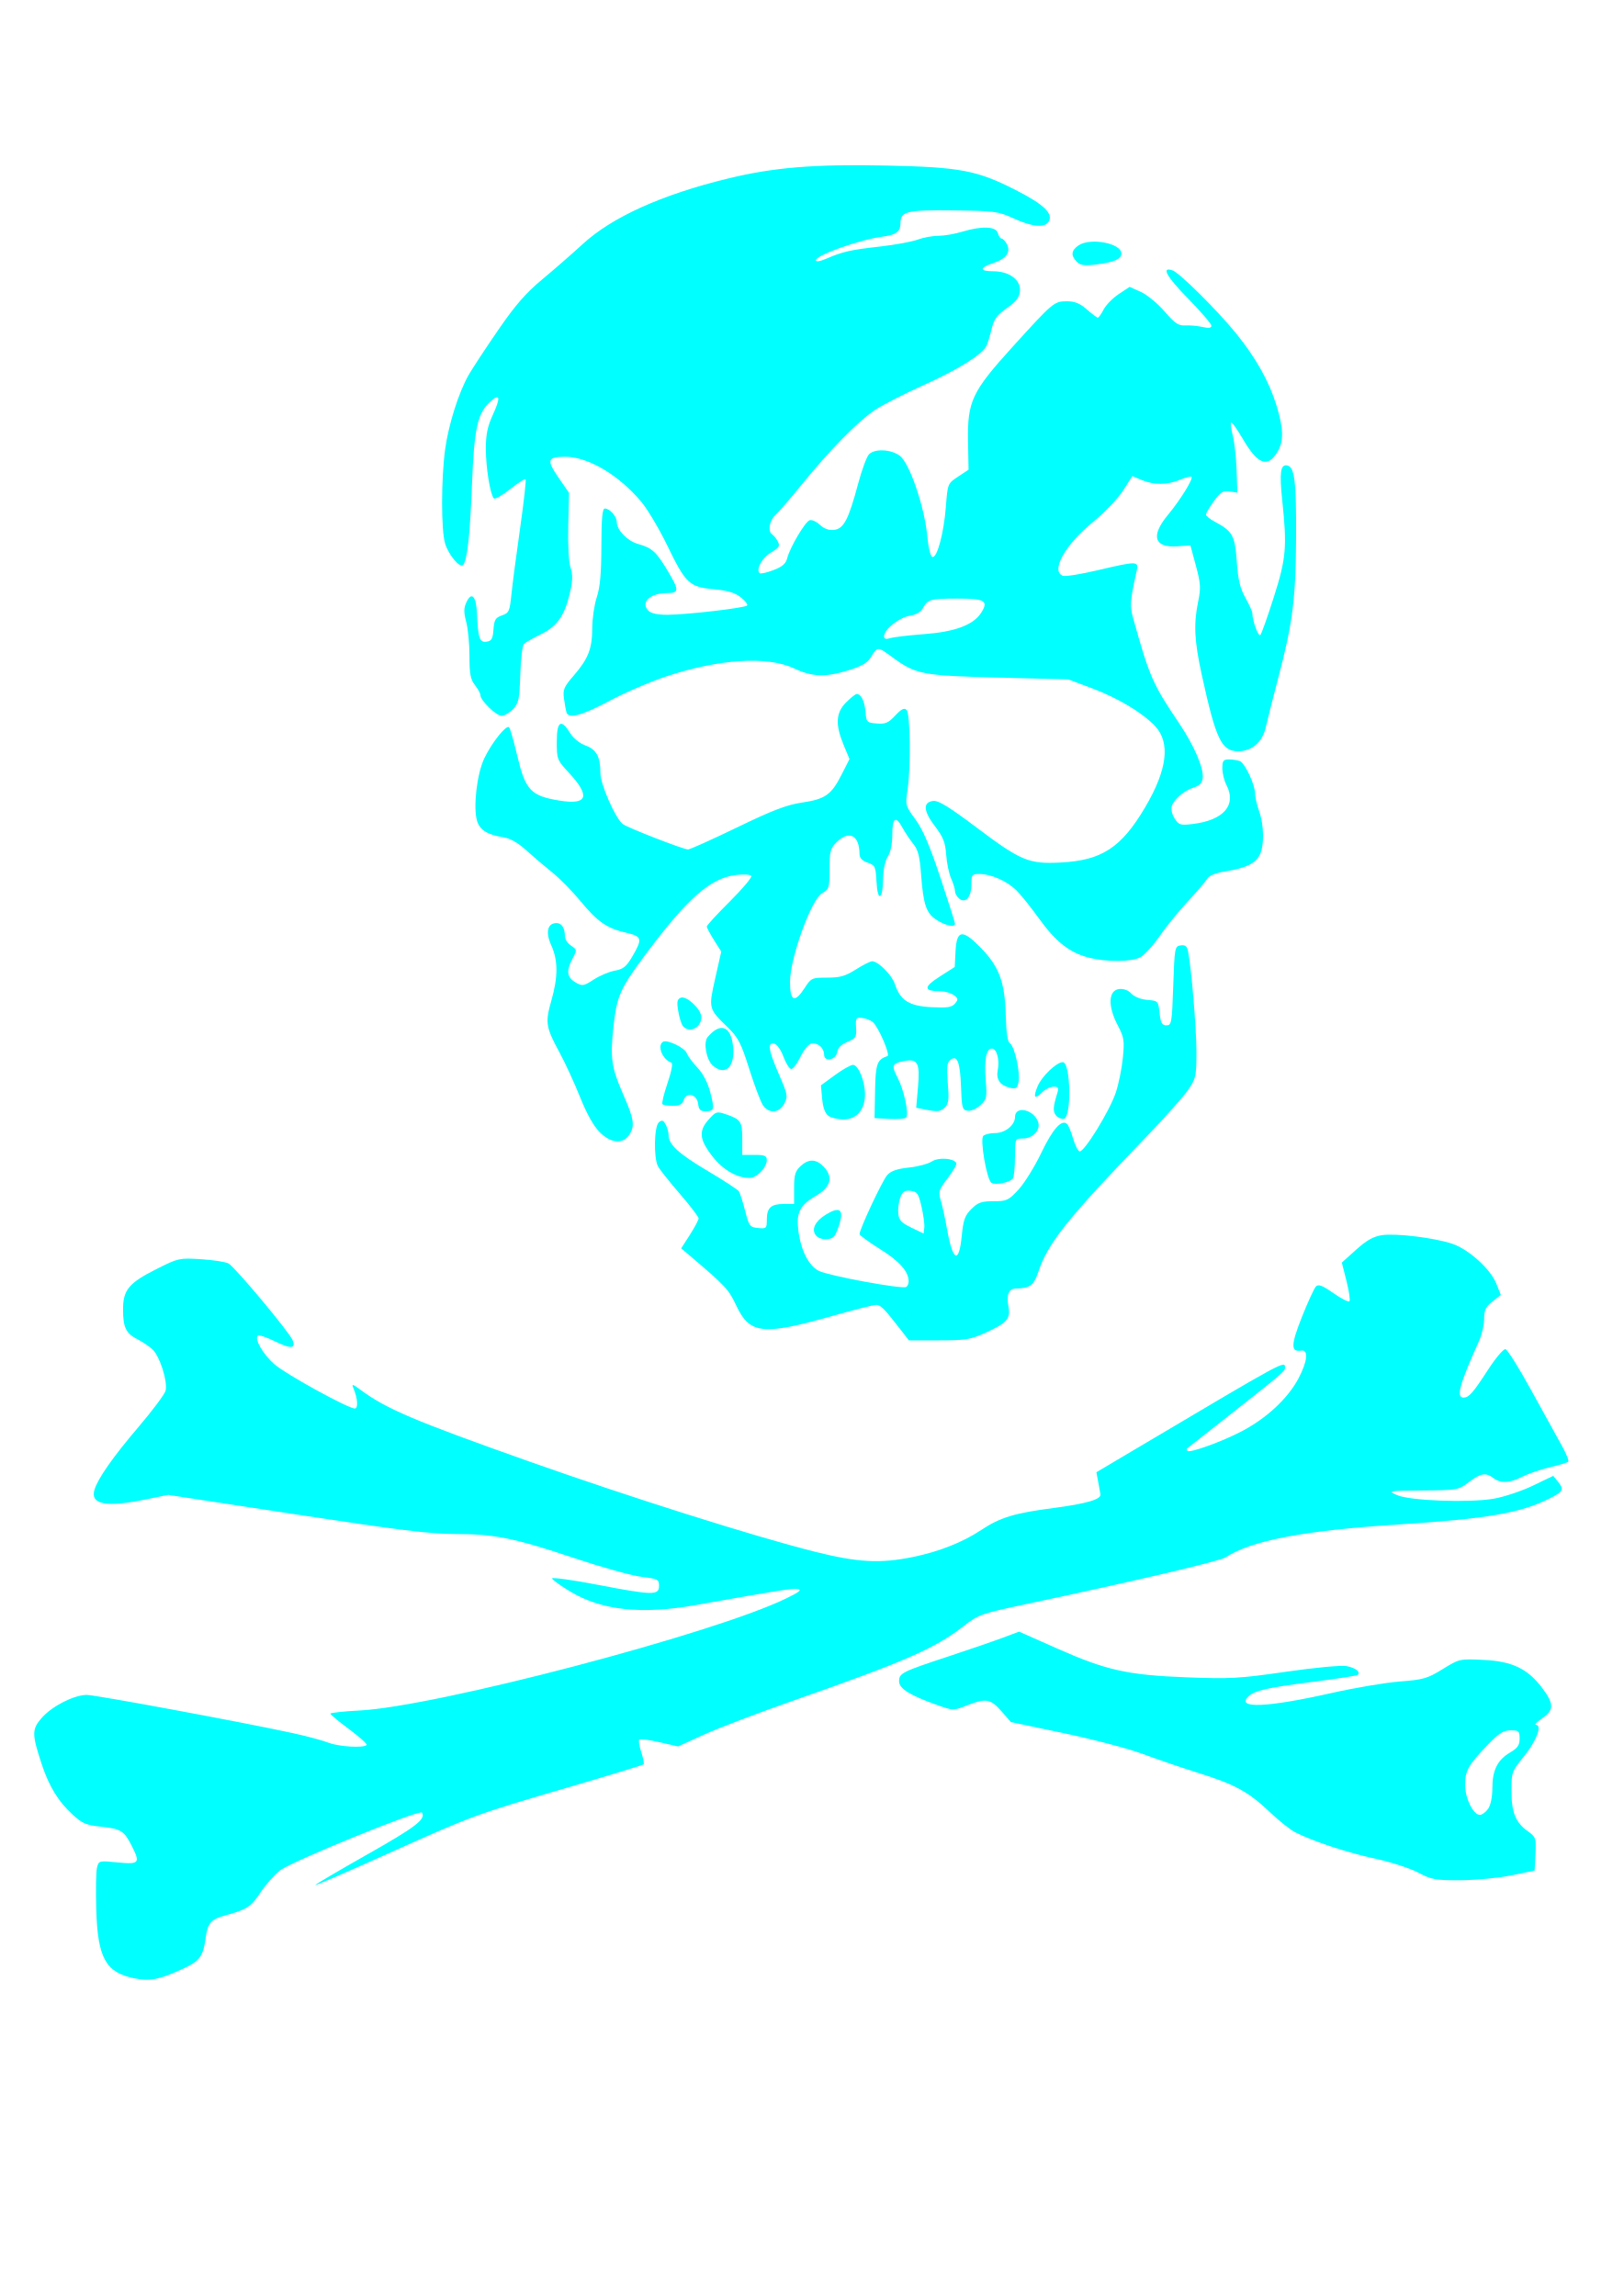
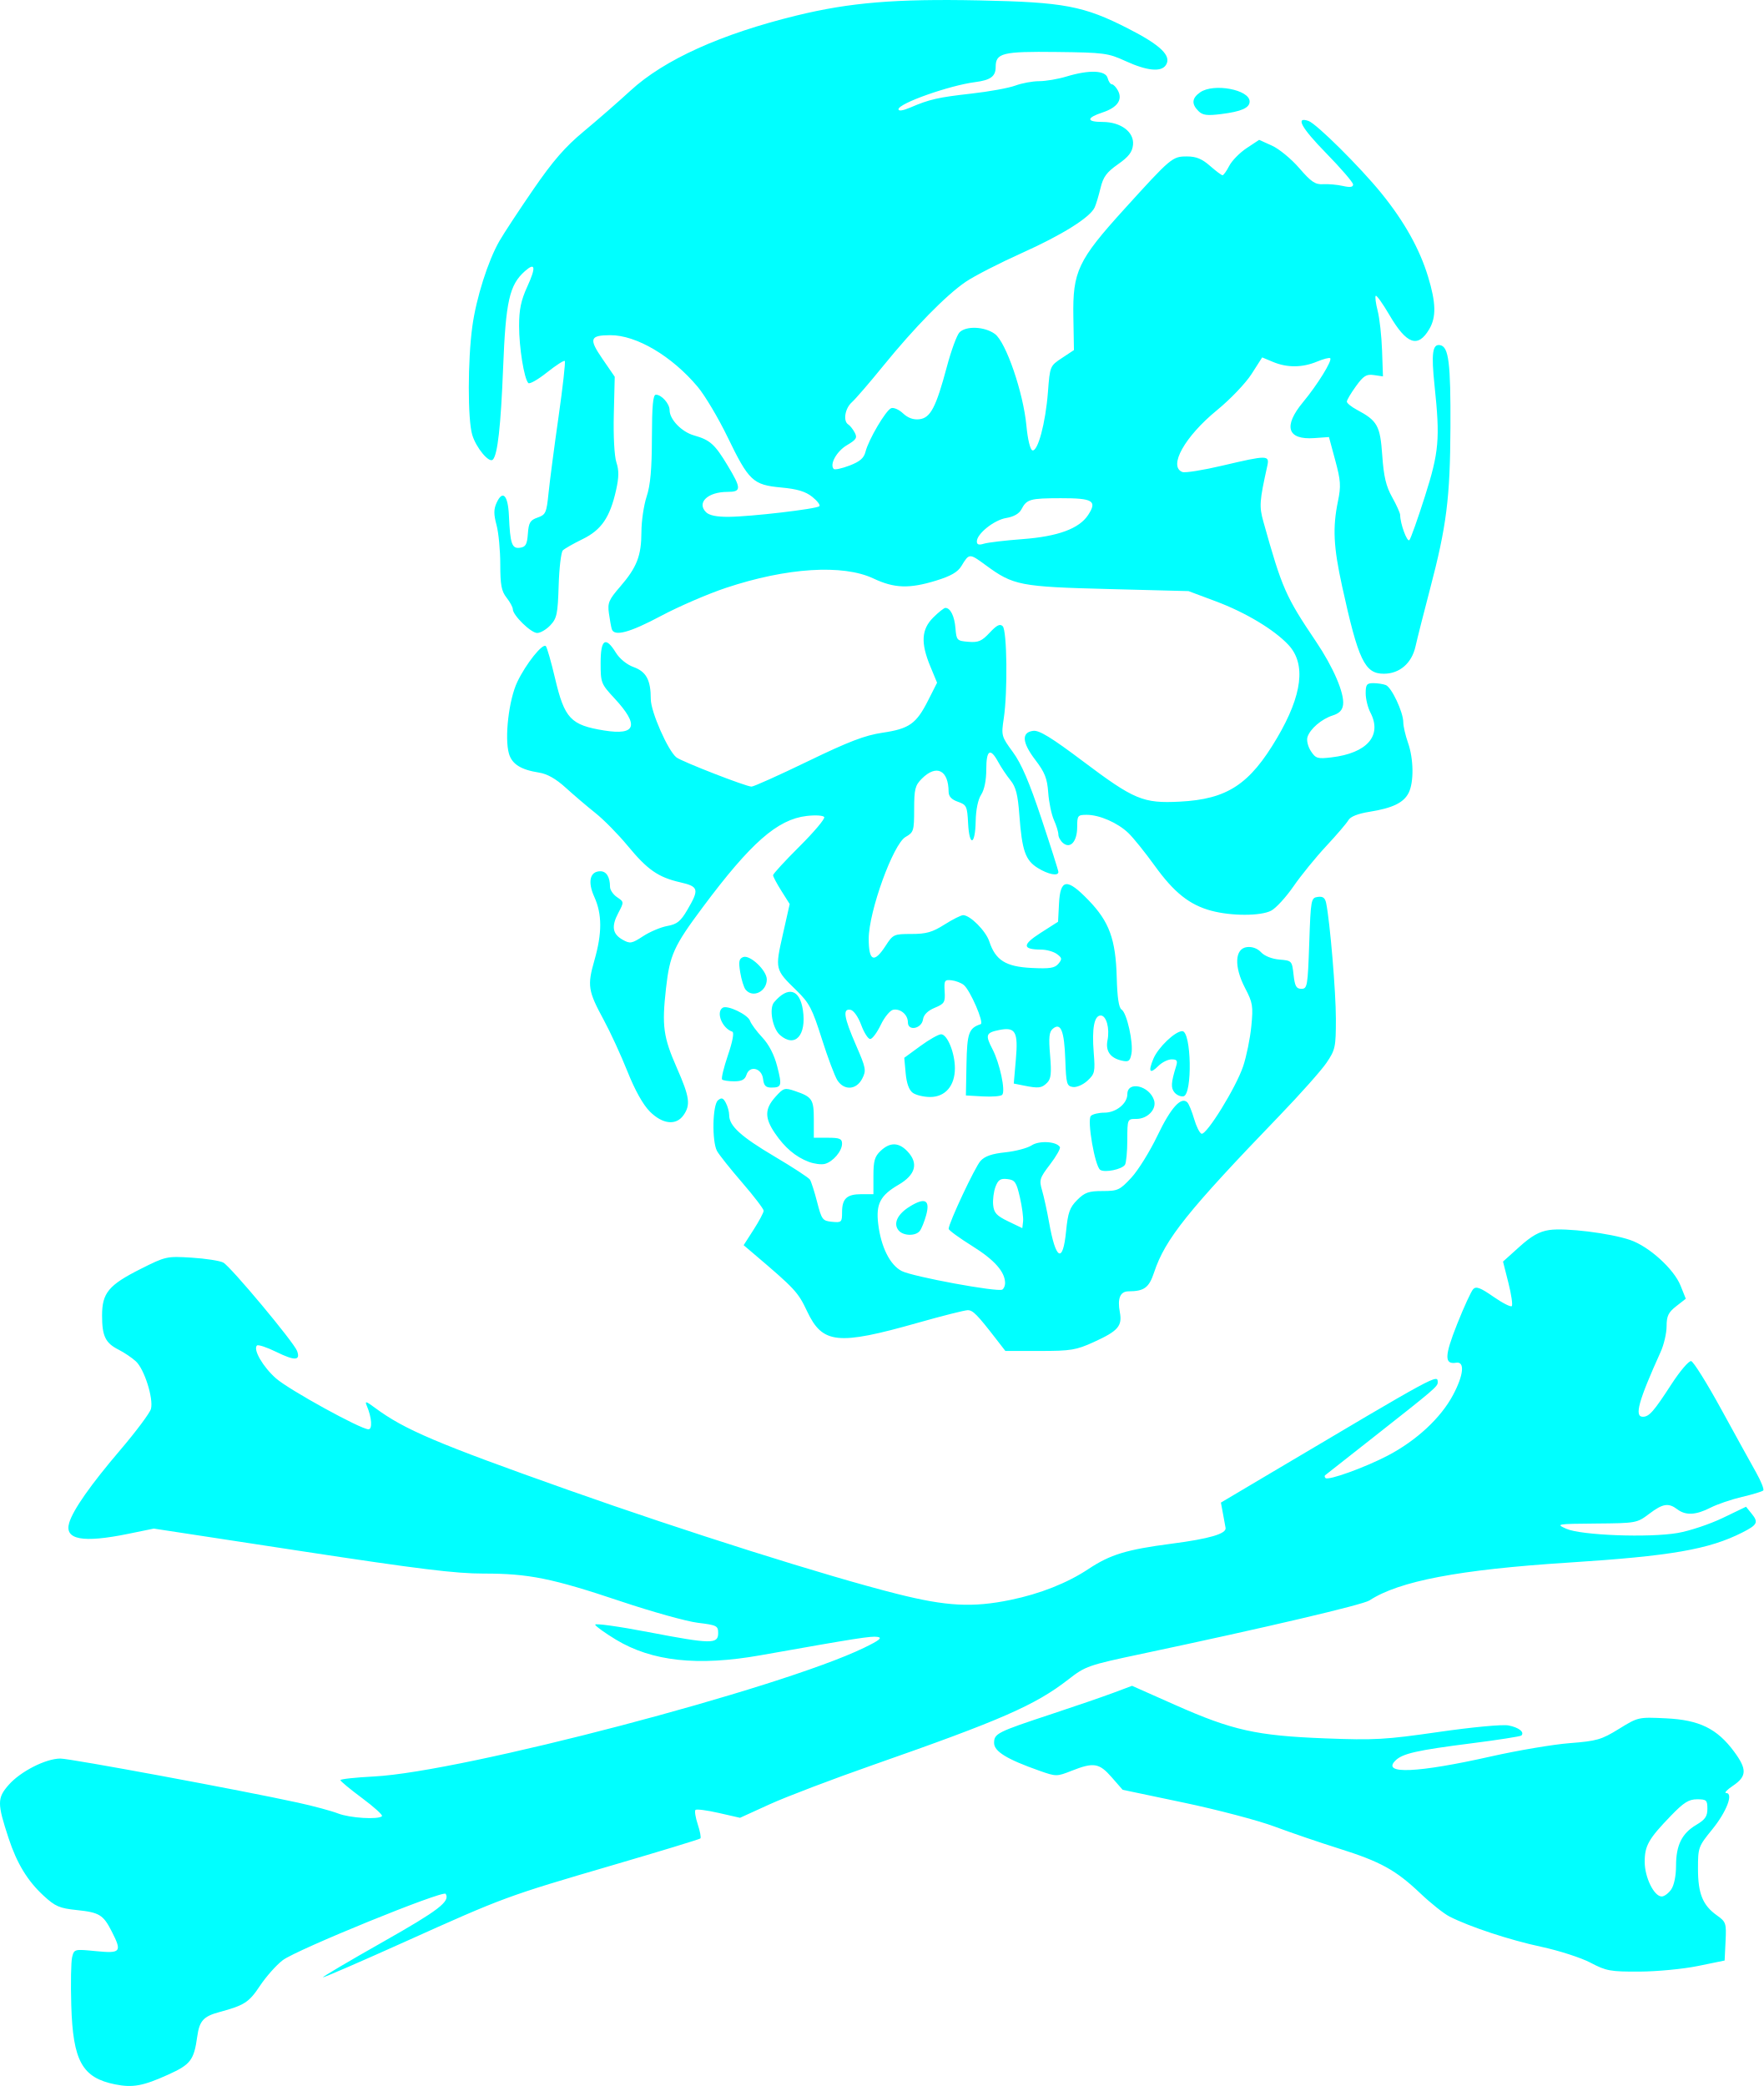
- <svg xmlns="http://www.w3.org/2000/svg" width="210mm" height="297mm" viewBox="0 0 210 297" version="1.1" id="svg1">
+ <svg xmlns="http://www.w3.org/2000/svg" width="198.42mm" height="234.72mm" viewBox="0 0 198.42 234.72" version="1.1" id="svg1">
  <defs id="defs1">
    <pattern id="EMFhbasepattern" patternUnits="userSpaceOnUse" width="6" height="6" x="0" y="0" />
  </defs>
-   <g id="layer1">
+   <g id="layer1" transform="translate(-4.428888,-21.36989)">
    <path style="fill:#00ffff" d="m 17.403,255.912 c -3.727,-0.743 -4.77,-2.616 -4.955,-8.899 -0.073,-2.479 -0.03,-4.92 0.097,-5.424 0.228,-0.907 0.254,-0.913 2.682,-0.674 2.805,0.276 2.952,0.093 1.772,-2.22 -0.954,-1.871 -1.388,-2.136 -3.925,-2.401 -1.958,-0.205 -2.427,-0.408 -3.741,-1.618 -1.805,-1.664 -3,-3.625 -3.932,-6.452 -1.298,-3.938 -1.297,-4.533 0.004,-6.015 1.329,-1.514 4.169,-2.959 5.822,-2.964 1.11,-0.003 20.46,3.589 26.736,4.964 1.746,0.383 3.774,0.929 4.505,1.215 1.322,0.517 4.531,0.715 4.94,0.305 0.118,-0.118 -0.886,-1.031 -2.23,-2.028 -1.344,-0.998 -2.446,-1.911 -2.449,-2.029 -0.002,-0.118 1.702,-0.303 3.788,-0.411 9.925,-0.513 45.712,-9.91 55.122,-14.475 1.755,-0.851 2.111,-1.14 1.515,-1.231 -0.714,-0.109 -2.31,0.142 -13.157,2.068 -7.047,1.252 -12.213,0.692 -16.272,-1.762 -1.219,-0.737 -2.267,-1.492 -2.328,-1.677 -0.062,-0.185 2.63,0.188 5.981,0.831 7.091,1.359 7.857,1.37 7.857,0.114 0,-0.821 -0.157,-0.901 -2.293,-1.161 -1.261,-0.154 -5.151,-1.238 -8.643,-2.409 -7.761,-2.603 -10.393,-3.135 -15.465,-3.128 -3.13,0.004 -7.341,-0.515 -20.518,-2.528 l -16.581,-2.534 -2.869,0.588 c -5.144,1.054 -7.222,0.665 -6.648,-1.247 0.44,-1.465 2.41,-4.273 5.726,-8.163 1.796,-2.106 3.358,-4.2 3.472,-4.652 0.296,-1.18 -0.752,-4.479 -1.699,-5.345 -0.443,-0.405 -1.316,-0.995 -1.941,-1.31 -1.487,-0.752 -1.863,-1.527 -1.863,-3.847 0,-2.54 0.737,-3.428 4.352,-5.246 2.805,-1.41 2.927,-1.437 5.727,-1.263 1.574,0.098 3.175,0.347 3.559,0.552 0.827,0.443 7.94,8.962 8.304,9.945 0.407,1.1 -0.252,1.132 -2.331,0.112 -1.074,-0.527 -2.058,-0.853 -2.186,-0.724 -0.456,0.456 0.684,2.416 2.156,3.708 1.464,1.284 9.526,5.721 10.396,5.721 0.461,0 0.37,-1.323 -0.181,-2.624 -0.25,-0.591 -0.125,-0.562 0.92,0.211 3.325,2.46 6.908,3.983 21.71,9.23 13.201,4.679 29.125,9.713 37,11.696 5.605,1.412 8.515,1.566 12.803,0.681 3.329,-0.688 6.375,-1.896 8.753,-3.473 2.464,-1.634 4.285,-2.188 9.367,-2.851 4.26,-0.556 6.179,-1.119 6.064,-1.781 -0.032,-0.181 -0.163,-0.895 -0.291,-1.586 l -0.234,-1.257 5.583,-3.312 c 18.967,-11.25 18.812,-11.166 18.812,-10.204 0,0.449 -0.425,0.811 -7.232,6.162 -2.91,2.288 -5.358,4.213 -5.439,4.279 -0.081,0.066 -0.06,0.207 0.047,0.314 0.306,0.306 4.457,-1.193 7.015,-2.534 3.225,-1.69 5.954,-4.224 7.331,-6.809 1.201,-2.254 1.351,-3.798 0.353,-3.635 -1.343,0.219 -1.32,-0.748 0.101,-4.326 0.771,-1.94 1.59,-3.722 1.82,-3.959 0.328,-0.338 0.818,-0.153 2.265,0.856 1.015,0.708 1.948,1.185 2.072,1.061 0.124,-0.124 -0.047,-1.303 -0.38,-2.619 l -0.606,-2.394 1.846,-1.662 c 1.373,-1.236 2.233,-1.72 3.357,-1.888 1.807,-0.271 6.835,0.348 9.103,1.121 2.118,0.722 4.918,3.258 5.669,5.134 l 0.591,1.476 -1.08,0.845 c -0.883,0.691 -1.08,1.102 -1.08,2.25 0,0.773 -0.301,2.071 -0.669,2.885 -2.508,5.547 -2.988,7.301 -2.002,7.301 0.707,0 1.214,-0.576 3.212,-3.655 0.963,-1.484 1.963,-2.658 2.22,-2.608 0.258,0.05 1.773,2.472 3.366,5.382 1.594,2.91 3.363,6.116 3.931,7.124 0.569,1.008 0.935,1.931 0.815,2.051 -0.12,0.12 -1.192,0.446 -2.382,0.724 -1.19,0.278 -2.787,0.823 -3.55,1.212 -1.644,0.839 -2.792,0.897 -3.728,0.189 -1.006,-0.761 -1.636,-0.66 -3.18,0.508 -1.364,1.032 -1.458,1.049 -5.972,1.087 -4.462,0.038 -4.553,0.053 -3.351,0.589 1.67,0.744 9.333,1.032 12.55,0.472 1.331,-0.232 3.603,-0.99 5.049,-1.686 l 2.628,-1.264 0.644,0.796 c 0.777,0.959 0.635,1.241 -1.052,2.097 -3.773,1.915 -8.042,2.654 -19.644,3.397 -12.222,0.783 -18.992,2.073 -22.317,4.251 -0.754,0.494 -11.672,3.055 -25.597,6.005 -6.063,1.284 -6.356,1.387 -8.29,2.891 -3.716,2.89 -7.536,4.563 -21.937,9.604 -4.56,1.596 -9.8,3.59 -11.645,4.431 l -3.355,1.529 -2.402,-0.548 c -1.321,-0.301 -2.496,-0.454 -2.611,-0.339 -0.115,0.115 0.001,0.846 0.258,1.624 0.257,0.778 0.39,1.491 0.296,1.585 -0.094,0.094 -4.525,1.445 -9.847,3.002 -11.977,3.505 -12.218,3.594 -23.39,8.621 -5.02,2.259 -9.175,4.061 -9.232,4.003 -0.057,-0.057 2.98,-1.85 6.75,-3.984 6.275,-3.551 7.587,-4.557 7.06,-5.41 -0.272,-0.441 -16.788,6.288 -18.337,7.471 -0.721,0.551 -1.873,1.847 -2.559,2.88 -1.239,1.865 -1.745,2.192 -4.586,2.96 -1.772,0.479 -2.224,0.981 -2.47,2.741 -0.37,2.655 -0.744,3.149 -3.243,4.281 -2.848,1.29 -4.004,1.505 -5.982,1.111 z M 183.392,242.216 c -1.061,-0.558 -3.56,-1.364 -5.552,-1.791 -3.537,-0.757 -8.021,-2.236 -10.319,-3.404 -0.63,-0.32 -2.098,-1.487 -3.262,-2.592 -2.784,-2.645 -4.498,-3.588 -9.197,-5.064 -2.148,-0.675 -5.402,-1.786 -7.232,-2.47 -1.83,-0.684 -6.423,-1.894 -10.206,-2.689 l -6.879,-1.446 -1.235,-1.412 c -1.405,-1.606 -2.022,-1.706 -4.502,-0.728 -1.679,0.662 -1.736,0.662 -3.627,-0.004 -3.655,-1.287 -5.1,-2.173 -5.1,-3.124 0,-1.063 0.325,-1.226 6.526,-3.274 2.619,-0.865 5.715,-1.929 6.879,-2.365 l 2.117,-0.793 4.869,2.162 c 6.412,2.847 9.142,3.455 16.827,3.751 5.609,0.216 6.781,0.15 12.816,-0.721 3.772,-0.544 7.159,-0.862 7.837,-0.734 1.155,0.217 1.841,0.752 1.456,1.136 -0.103,0.103 -2.619,0.496 -5.592,0.874 -6.19,0.787 -7.789,1.15 -8.59,1.952 -1.567,1.567 2.504,1.388 10.77,-0.474 3.007,-0.677 6.987,-1.35 8.844,-1.494 3.064,-0.239 3.575,-0.386 5.546,-1.603 2.16,-1.333 2.186,-1.339 5.292,-1.19 3.757,0.18 5.753,1.156 7.671,3.753 1.466,1.985 1.435,2.779 -0.152,3.846 -0.659,0.443 -0.997,0.806 -0.75,0.806 0.86,0 0.05,2.113 -1.574,4.107 -1.549,1.901 -1.593,2.024 -1.593,4.41 0,2.802 0.531,4.113 2.127,5.249 1.028,0.732 1.075,0.872 0.975,2.925 l -0.104,2.156 -2.999,0.615 c -1.649,0.338 -4.61,0.622 -6.579,0.631 -3.278,0.015 -3.743,-0.07 -5.51,-0.999 z m 9.07,-8.236 c 0.33,-0.471 0.549,-1.533 0.549,-2.663 0,-2.323 0.659,-3.656 2.28,-4.612 0.992,-0.586 1.248,-0.955 1.248,-1.806 0,-0.975 -0.104,-1.07 -1.159,-1.07 -0.935,0 -1.503,0.357 -2.947,1.852 -2.516,2.605 -2.95,3.369 -2.948,5.194 0.001,1.744 1.057,3.89 1.914,3.89 0.283,0 0.761,-0.353 1.064,-0.784 z m -75.901,-61.875 c -2.18,-2.821 -2.661,-3.311 -3.246,-3.311 -0.336,0 -2.859,0.637 -5.607,1.416 -9.042,2.562 -10.729,2.387 -12.468,-1.294 -1.024,-2.167 -1.349,-2.517 -6.053,-6.513 l -1.086,-0.923 1.126,-1.754 c 0.619,-0.965 1.126,-1.92 1.126,-2.122 0,-0.202 -1.092,-1.632 -2.427,-3.177 -1.335,-1.545 -2.605,-3.141 -2.822,-3.547 -0.587,-1.097 -0.508,-5.19 0.11,-5.703 0.403,-0.334 0.581,-0.277 0.882,0.286 0.208,0.388 0.377,1.012 0.377,1.386 0,1.209 1.318,2.409 5.112,4.655 2.044,1.21 3.833,2.379 3.977,2.6 0.143,0.22 0.506,1.353 0.806,2.517 0.512,1.99 0.613,2.124 1.676,2.228 1.07,0.105 1.131,0.047 1.131,-1.076 0,-1.536 0.535,-2.033 2.187,-2.033 h 1.341 v -2.055 c 0,-1.692 0.144,-2.191 0.816,-2.822 1.061,-0.997 2.044,-0.971 3.03,0.078 1.251,1.332 0.898,2.623 -1.024,3.743 -2.055,1.198 -2.554,2.162 -2.283,4.408 0.313,2.593 1.32,4.611 2.64,5.294 1.229,0.636 10.813,2.406 11.322,2.091 0.173,-0.107 0.315,-0.431 0.315,-0.721 0,-1.27 -1.191,-2.617 -3.69,-4.175 -1.463,-0.912 -2.66,-1.786 -2.66,-1.941 0,-0.646 2.961,-6.957 3.587,-7.644 0.483,-0.531 1.284,-0.808 2.784,-0.965 1.158,-0.121 2.494,-0.474 2.968,-0.785 0.857,-0.561 2.782,-0.448 3.175,0.187 0.096,0.155 -0.398,1.033 -1.099,1.95 -1.188,1.556 -1.248,1.754 -0.898,2.954 0.206,0.707 0.557,2.313 0.78,3.569 0.755,4.259 1.552,4.682 1.914,1.014 0.209,-2.123 0.408,-2.683 1.253,-3.528 0.848,-0.848 1.292,-1.005 2.85,-1.005 1.717,0 1.942,-0.104 3.238,-1.499 0.766,-0.825 2.093,-2.963 2.949,-4.753 1.492,-3.118 2.66,-4.417 3.351,-3.726 0.175,0.175 0.518,1.011 0.764,1.858 0.245,0.847 0.621,1.599 0.835,1.67 0.557,0.186 3.882,-5.199 4.683,-7.585 0.372,-1.109 0.787,-3.137 0.92,-4.506 0.222,-2.271 0.16,-2.648 -0.7,-4.295 -1.264,-2.418 -1.169,-4.453 0.216,-4.613 0.588,-0.068 1.18,0.152 1.589,0.591 0.385,0.413 1.228,0.746 2.061,0.814 1.388,0.113 1.412,0.139 1.586,1.702 0.144,1.294 0.307,1.588 0.882,1.588 0.665,0 0.716,-0.294 0.882,-5.115 0.171,-4.95 0.202,-5.119 0.958,-5.226 0.579,-0.082 0.824,0.1 0.948,0.706 0.432,2.12 1.093,9.989 1.093,13.019 0,3.174 -0.065,3.478 -1.055,4.939 -0.58,0.856 -2.968,3.541 -5.305,5.966 -10.325,10.714 -12.848,13.867 -14.09,17.606 -0.578,1.741 -1.107,2.134 -2.884,2.145 -0.938,0.006 -1.266,0.797 -0.975,2.349 0.292,1.555 -0.197,2.115 -2.936,3.36 -1.985,0.903 -2.571,0.999 -6.07,0.999 h -3.873 z m 2.623,-16.011 c -0.395,-1.719 -0.556,-1.953 -1.41,-2.052 -0.777,-0.09 -1.035,0.077 -1.334,0.862 -0.204,0.536 -0.323,1.459 -0.265,2.052 0.087,0.888 0.386,1.213 1.693,1.843 l 1.588,0.765 0.087,-0.765 c 0.048,-0.421 -0.114,-1.638 -0.359,-2.705 z m -13.648,3.721 c -0.631,-0.76 -0.135,-1.825 1.248,-2.68 1.724,-1.066 2.323,-0.753 1.853,0.967 -0.202,0.739 -0.528,1.541 -0.726,1.784 -0.487,0.598 -1.854,0.557 -2.376,-0.071 z m 22.688,-6.809 c -0.6,-0.391 -1.507,-5.619 -1.053,-6.073 0.2,-0.2 0.888,-0.365 1.529,-0.365 1.302,0 2.575,-1.028 2.575,-2.079 0,-1.529 2.481,-0.964 3.004,0.684 0.319,1.004 -0.725,2.101 -2,2.101 -1.003,0 -1.004,7e-4 -1.009,2.381 -0.003,1.31 -0.122,2.56 -0.265,2.778 -0.338,0.517 -2.26,0.913 -2.781,0.573 z m -32.799,-0.904 c -1.476,-0.56 -2.704,-1.601 -3.807,-3.227 -1.168,-1.721 -1.154,-2.734 0.057,-4.08 0.918,-1.021 1.037,-1.057 2.205,-0.66 1.933,0.657 2.117,0.932 2.117,3.183 v 2.073 h 1.588 c 1.321,0 1.588,0.112 1.588,0.666 0,0.842 -1.018,2.038 -1.94,2.278 -0.388,0.101 -1.201,-0.004 -1.806,-0.234 z M 77.541,146.435 c -0.761,-0.761 -1.67,-2.39 -2.511,-4.498 -0.725,-1.818 -1.92,-4.417 -2.656,-5.775 -1.787,-3.3 -1.88,-3.882 -1.065,-6.731 0.878,-3.069 0.874,-5.193 -0.012,-7.146 -0.772,-1.701 -0.492,-2.88 0.684,-2.88 0.679,0 1.084,0.654 1.084,1.75 0,0.349 0.357,0.874 0.794,1.168 0.79,0.532 0.79,0.541 0.143,1.766 -0.806,1.525 -0.667,2.375 0.496,3.028 0.823,0.462 1.015,0.428 2.291,-0.405 0.766,-0.5 1.992,-1.018 2.725,-1.15 1.094,-0.198 1.496,-0.52 2.246,-1.801 1.369,-2.335 1.292,-2.633 -0.805,-3.115 -2.473,-0.568 -3.674,-1.405 -5.909,-4.114 -1.049,-1.271 -2.677,-2.926 -3.619,-3.676 -0.942,-0.751 -2.448,-2.034 -3.347,-2.852 -1.104,-1.004 -2.079,-1.557 -2.999,-1.7 -2.039,-0.319 -3.042,-0.949 -3.386,-2.127 -0.516,-1.767 -0.014,-6.085 0.941,-8.083 0.97,-2.03 2.846,-4.382 3.208,-4.02 0.132,0.132 0.598,1.761 1.037,3.62 1.07,4.538 1.755,5.264 5.536,5.873 3.599,0.58 3.964,-0.591 1.134,-3.637 -1.495,-1.61 -1.542,-1.732 -1.542,-3.969 0,-2.674 0.548,-3.041 1.716,-1.151 0.423,0.685 1.235,1.345 1.989,1.618 1.431,0.518 1.939,1.463 1.939,3.607 0,1.414 1.928,5.802 2.881,6.555 0.592,0.468 7.844,3.291 8.454,3.291 0.248,0 3.096,-1.28 6.328,-2.844 4.611,-2.231 6.422,-2.925 8.403,-3.219 3.022,-0.449 3.806,-1.003 5.136,-3.631 l 1.011,-1.998 -0.76,-1.834 c -1.098,-2.649 -1.008,-4.164 0.325,-5.498 0.597,-0.597 1.213,-1.085 1.368,-1.085 0.567,0 1.025,0.924 1.136,2.298 0.11,1.35 0.168,1.411 1.452,1.517 1.124,0.093 1.506,-0.07 2.397,-1.025 0.8,-0.856 1.16,-1.035 1.466,-0.729 0.487,0.487 0.568,7.381 0.122,10.351 -0.295,1.961 -0.272,2.045 1.023,3.81 0.957,1.304 1.851,3.386 3.222,7.511 1.044,3.138 1.898,5.829 1.898,5.98 0,0.502 -1.138,0.282 -2.317,-0.447 -1.398,-0.864 -1.777,-1.951 -2.074,-5.946 -0.172,-2.318 -0.39,-3.172 -1.001,-3.924 -0.43,-0.529 -1.052,-1.458 -1.382,-2.064 -0.895,-1.643 -1.339,-1.361 -1.339,0.85 0,1.213 -0.218,2.286 -0.576,2.832 -0.354,0.54 -0.592,1.693 -0.617,2.988 -0.053,2.731 -0.714,2.908 -0.853,0.228 -0.1,-1.917 -0.175,-2.077 -1.147,-2.416 -0.714,-0.249 -1.042,-0.601 -1.045,-1.122 -0.016,-2.455 -1.37,-3.121 -3.01,-1.481 -0.761,0.761 -0.866,1.179 -0.868,3.44 -0.002,2.436 -0.054,2.603 -0.97,3.125 -1.39,0.792 -4.139,8.389 -4.142,11.443 -0.002,2.556 0.603,2.807 1.907,0.794 0.827,-1.278 0.925,-1.323 2.901,-1.323 1.667,0 2.354,-0.196 3.714,-1.058 0.918,-0.582 1.864,-1.058 2.102,-1.058 0.79,0 2.551,1.77 2.943,2.958 0.697,2.112 1.843,2.834 4.726,2.98 2.081,0.105 2.644,0.018 3.051,-0.473 0.438,-0.527 0.416,-0.663 -0.172,-1.093 -0.369,-0.27 -1.157,-0.493 -1.751,-0.496 -2.156,-0.011 -2.18,-0.539 -0.084,-1.879 l 1.967,-1.258 0.106,-2.044 c 0.146,-2.804 0.895,-2.89 3.32,-0.381 2.339,2.419 3.062,4.402 3.176,8.708 0.059,2.241 0.235,3.407 0.542,3.596 0.598,0.37 1.353,3.763 1.11,4.99 -0.165,0.834 -0.317,0.937 -1.118,0.751 -1.268,-0.294 -1.813,-1.081 -1.573,-2.277 0.269,-1.343 -0.128,-2.792 -0.765,-2.792 -0.73,0 -1.004,1.45 -0.786,4.167 0.174,2.169 0.123,2.403 -0.699,3.164 -0.496,0.46 -1.22,0.774 -1.641,0.714 -0.693,-0.099 -0.763,-0.35 -0.858,-3.089 -0.112,-3.231 -0.507,-4.21 -1.399,-3.469 -0.419,0.347 -0.483,0.963 -0.312,2.984 0.172,2.039 0.106,2.655 -0.333,3.095 -0.61,0.61 -0.951,0.652 -2.611,0.32 l -1.143,-0.229 0.236,-2.711 c 0.273,-3.128 -0.04,-3.681 -1.875,-3.314 -1.497,0.299 -1.589,0.558 -0.758,2.151 0.826,1.585 1.495,4.733 1.093,5.145 -0.152,0.157 -1.133,0.236 -2.18,0.176 l -1.902,-0.108 0.066,-3.516 c 0.066,-3.516 0.259,-4.059 1.602,-4.507 0.409,-0.136 -1.176,-3.805 -1.904,-4.406 -0.29,-0.239 -0.911,-0.477 -1.38,-0.529 -0.782,-0.087 -0.847,0.018 -0.773,1.25 0.073,1.226 -0.026,1.389 -1.121,1.846 -0.784,0.327 -1.241,0.78 -1.315,1.302 -0.15,1.054 -1.701,1.362 -1.701,0.338 0,-0.864 -0.828,-1.573 -1.659,-1.42 -0.349,0.065 -0.977,0.832 -1.396,1.705 -0.419,0.873 -0.953,1.588 -1.188,1.588 -0.234,0 -0.689,-0.713 -1.011,-1.584 -0.335,-0.908 -0.845,-1.634 -1.194,-1.702 -0.916,-0.176 -0.764,0.818 0.604,3.967 1.135,2.61 1.18,2.854 0.697,3.789 -0.651,1.259 -2.017,1.349 -2.781,0.182 -0.294,-0.449 -1.085,-2.553 -1.757,-4.674 -1.081,-3.413 -1.41,-4.041 -2.852,-5.445 -2.415,-2.352 -2.42,-2.374 -1.539,-6.281 l 0.776,-3.441 -0.935,-1.482 c -0.514,-0.815 -0.935,-1.607 -0.935,-1.761 0,-0.154 1.341,-1.614 2.981,-3.245 1.639,-1.631 2.888,-3.115 2.775,-3.299 -0.114,-0.185 -0.997,-0.24 -1.984,-0.123 -3.288,0.389 -6.28,3.019 -11.696,10.284 -3.25,4.359 -3.7,5.352 -4.123,9.111 -0.478,4.239 -0.307,5.48 1.235,8.986 1.425,3.241 1.549,4.127 0.738,5.284 -0.836,1.193 -2.357,1.029 -3.795,-0.409 z m 29.589,-2.1 c -0.421,-0.308 -0.697,-1.069 -0.799,-2.205 l -0.157,-1.735 1.808,-1.323 c 0.994,-0.728 2.046,-1.323 2.337,-1.323 0.7,0 1.552,2.098 1.552,3.822 0,1.975 -1.082,3.234 -2.78,3.234 -0.725,0 -1.607,-0.211 -1.961,-0.47 z m 29.45,-0.042 c -0.427,-0.514 -0.392,-1.1 0.175,-2.928 0.202,-0.651 0.111,-0.794 -0.501,-0.794 -0.411,0 -1.077,0.331 -1.482,0.735 -0.973,0.973 -1.185,0.674 -0.568,-0.801 0.533,-1.277 2.448,-3.108 3.249,-3.108 1.027,0 1.162,7.135 0.138,7.331 -0.309,0.059 -0.764,-0.136 -1.012,-0.435 z m -46.293,-1.516 c -0.142,-1.234 -1.516,-1.573 -1.869,-0.462 -0.171,0.538 -0.529,0.726 -1.383,0.726 -0.634,0 -1.244,-0.092 -1.357,-0.205 -0.113,-0.113 0.182,-1.342 0.655,-2.731 0.531,-1.562 0.719,-2.574 0.492,-2.649 -1.146,-0.382 -1.873,-2.203 -1.076,-2.696 0.531,-0.328 2.824,0.772 3.07,1.474 0.122,0.348 0.743,1.189 1.379,1.868 0.749,0.799 1.34,1.944 1.675,3.243 0.566,2.198 0.509,2.401 -0.675,2.401 -0.61,0 -0.826,-0.23 -0.911,-0.97 z m 1.906,-4.939 c -0.847,-0.74 -1.255,-2.997 -0.667,-3.691 1.565,-1.847 2.888,-1.492 3.241,0.87 0.427,2.857 -0.886,4.296 -2.573,2.821 z m -3.874,-5.115 c -0.196,-0.243 -0.467,-1.115 -0.603,-1.94 -0.201,-1.216 -0.137,-1.541 0.334,-1.722 0.757,-0.29 2.656,1.504 2.656,2.51 0,1.381 -1.584,2.145 -2.386,1.151 z m 52.408,-8.873 c -2.459,-0.662 -4.194,-2.043 -6.383,-5.079 -1.077,-1.494 -2.407,-3.145 -2.955,-3.668 -1.214,-1.159 -3.248,-2.047 -4.689,-2.047 -1.007,0 -1.07,0.08 -1.07,1.368 0,1.627 -0.761,2.493 -1.588,1.807 -0.291,-0.242 -0.529,-0.674 -0.529,-0.96 0,-0.286 -0.225,-1.021 -0.5,-1.633 -0.275,-0.611 -0.564,-1.996 -0.641,-3.077 -0.115,-1.605 -0.382,-2.281 -1.455,-3.687 -1.502,-1.967 -1.579,-3.112 -0.218,-3.271 0.666,-0.078 2.063,0.779 5.564,3.413 5.775,4.345 6.788,4.768 10.91,4.556 5.34,-0.274 7.861,-1.927 10.953,-7.178 2.845,-4.833 3.269,-8.328 1.27,-10.464 -1.607,-1.717 -4.83,-3.65 -8.161,-4.896 l -3.08,-1.152 -8.996,-0.232 c -9.965,-0.257 -10.707,-0.401 -13.813,-2.681 -1.851,-1.359 -1.866,-1.358 -2.742,0.091 -0.413,0.683 -1.19,1.13 -2.854,1.642 -3.014,0.927 -4.699,0.87 -7.049,-0.241 -3.438,-1.624 -9.747,-1.223 -16.581,1.053 -2.037,0.679 -5.326,2.099 -7.308,3.156 -3.541,1.889 -5.282,2.354 -5.55,1.481 -0.074,-0.243 -0.218,-1.038 -0.32,-1.767 -0.163,-1.172 -0.017,-1.521 1.257,-2.992 1.89,-2.184 2.395,-3.481 2.4,-6.165 0.002,-1.219 0.266,-3.01 0.586,-3.98 0.425,-1.286 0.586,-3.078 0.594,-6.615 0.009,-3.604 0.123,-4.851 0.447,-4.851 0.643,0 1.544,1.016 1.544,1.742 0,1.043 1.363,2.451 2.753,2.842 1.794,0.505 2.333,0.987 3.766,3.367 1.576,2.617 1.574,2.986 -0.016,2.986 -2.204,0 -3.479,1.21 -2.406,2.283 0.362,0.362 1.199,0.534 2.543,0.524 2.503,-0.019 9.901,-0.886 10.212,-1.196 0.127,-0.127 -0.234,-0.601 -0.801,-1.053 -0.76,-0.606 -1.682,-0.883 -3.501,-1.052 -3.17,-0.295 -3.634,-0.732 -6.029,-5.679 -1.033,-2.134 -2.544,-4.674 -3.357,-5.645 -2.905,-3.465 -6.903,-5.828 -9.841,-5.815 -2.298,0.01 -2.43,0.407 -0.882,2.66 l 1.386,2.018 -0.104,4.219 c -0.061,2.464 0.06,4.717 0.291,5.416 0.297,0.899 0.288,1.675 -0.036,3.121 -0.687,3.072 -1.652,4.482 -3.774,5.517 -1.023,0.499 -2.02,1.068 -2.217,1.264 -0.197,0.197 -0.408,1.975 -0.469,3.953 -0.099,3.193 -0.203,3.693 -0.932,4.468 -0.451,0.48 -1.119,0.873 -1.485,0.873 -0.701,0 -2.741,-1.992 -2.741,-2.677 0,-0.222 -0.318,-0.807 -0.706,-1.3 -0.573,-0.729 -0.706,-1.431 -0.706,-3.747 0,-1.567 -0.189,-3.556 -0.42,-4.419 -0.326,-1.218 -0.325,-1.778 0.005,-2.502 0.683,-1.499 1.287,-0.871 1.388,1.444 0.138,3.174 0.333,3.741 1.245,3.611 0.643,-0.091 0.8,-0.372 0.888,-1.583 0.091,-1.25 0.255,-1.523 1.094,-1.815 0.913,-0.318 1.005,-0.525 1.232,-2.762 0.135,-1.33 0.639,-5.178 1.121,-8.552 0.482,-3.374 0.799,-6.211 0.705,-6.305 -0.094,-0.094 -0.998,0.489 -2.01,1.294 -1.012,0.806 -1.955,1.341 -2.095,1.189 -0.474,-0.511 -1.036,-3.998 -1.036,-6.424 0,-1.847 0.215,-2.878 0.918,-4.415 1.005,-2.194 0.915,-2.797 -0.262,-1.752 -1.748,1.553 -2.157,3.367 -2.454,10.901 -0.259,6.567 -0.619,9.769 -1.158,10.309 -0.421,0.421 -1.88,-1.336 -2.315,-2.788 -0.521,-1.739 -0.515,-8.377 0.011,-12.207 0.439,-3.196 1.76,-7.363 3.042,-9.597 0.501,-0.873 2.223,-3.493 3.825,-5.821 2.216,-3.22 3.575,-4.782 5.676,-6.526 1.519,-1.261 3.885,-3.325 5.257,-4.586 3.784,-3.478 10.184,-6.372 18.681,-8.448 6.011,-1.468 11.162,-1.894 20.561,-1.701 9.552,0.197 11.749,0.613 16.766,3.176 3.65,1.864 4.895,3.07 4.229,4.098 -0.531,0.82 -2.133,0.659 -4.572,-0.46 -1.934,-0.887 -2.401,-0.948 -7.736,-1.01 -6.1,-0.071 -6.846,0.114 -6.846,1.698 0,1.045 -0.575,1.469 -2.293,1.69 -2.935,0.379 -8.643,2.399 -8.643,3.059 0,0.231 0.509,0.157 1.323,-0.193 2.157,-0.928 3.132,-1.15 6.906,-1.574 1.974,-0.222 4.188,-0.626 4.919,-0.899 0.732,-0.273 1.937,-0.496 2.678,-0.496 0.741,0 2.127,-0.236 3.08,-0.525 2.555,-0.775 4.398,-0.706 4.628,0.173 0.101,0.388 0.319,0.706 0.484,0.706 0.165,0 0.469,0.318 0.677,0.706 0.553,1.034 -0.066,1.909 -1.742,2.462 -1.836,0.606 -1.831,1.065 0.012,1.065 2.056,0 3.568,1.134 3.425,2.569 -0.082,0.823 -0.488,1.349 -1.695,2.196 -1.276,0.895 -1.661,1.42 -1.962,2.673 -0.206,0.857 -0.5,1.835 -0.654,2.173 -0.516,1.134 -3.645,3.094 -8.216,5.147 -2.496,1.121 -5.326,2.573 -6.29,3.227 -2.205,1.497 -5.774,5.136 -9.32,9.503 -1.51,1.86 -3.084,3.684 -3.498,4.053 -0.782,0.699 -1.011,2.125 -0.401,2.502 0.193,0.119 0.517,0.527 0.72,0.906 0.315,0.589 0.187,0.797 -0.882,1.428 -1.152,0.68 -1.975,2.172 -1.473,2.673 0.116,0.116 0.913,-0.057 1.772,-0.385 1.169,-0.447 1.621,-0.836 1.799,-1.55 0.34,-1.364 2.29,-4.676 2.889,-4.906 0.278,-0.107 0.878,0.156 1.333,0.583 0.55,0.516 1.165,0.739 1.834,0.662 1.255,-0.144 1.876,-1.328 3.101,-5.916 0.489,-1.832 1.129,-3.571 1.421,-3.863 0.753,-0.753 2.832,-0.659 3.979,0.18 1.248,0.912 3.201,6.6 3.55,10.338 0.142,1.515 0.422,2.676 0.665,2.757 0.61,0.202 1.488,-3.072 1.754,-6.54 0.226,-2.942 0.232,-2.956 1.577,-3.846 l 1.35,-0.894 -0.065,-3.75 c -0.088,-5.086 0.516,-6.363 5.723,-12.103 5.286,-5.826 5.415,-5.935 7.062,-5.935 1.029,0 1.685,0.268 2.585,1.058 0.663,0.582 1.299,1.058 1.414,1.058 0.115,0 0.456,-0.477 0.757,-1.06 0.301,-0.583 1.181,-1.479 1.955,-1.991 l 1.407,-0.931 1.448,0.653 c 0.796,0.359 2.176,1.496 3.065,2.526 1.347,1.56 1.797,1.863 2.692,1.811 0.591,-0.035 1.59,0.054 2.22,0.198 0.805,0.184 1.147,0.134 1.147,-0.165 0,-0.234 -1.366,-1.822 -3.036,-3.529 -2.793,-2.854 -3.5,-4.147 -1.98,-3.622 0.891,0.308 5.812,5.191 8.2,8.137 2.579,3.182 4.297,6.253 5.252,9.388 0.895,2.939 0.931,4.552 0.131,5.906 -1.277,2.162 -2.55,1.708 -4.484,-1.601 -0.749,-1.281 -1.441,-2.251 -1.536,-2.155 -0.096,0.096 0.002,0.853 0.216,1.683 0.215,0.83 0.437,2.832 0.494,4.448 l 0.103,2.938 -1.012,-0.149 c -0.852,-0.125 -1.173,0.074 -2.032,1.26 -0.561,0.775 -1.02,1.551 -1.02,1.725 0,0.174 0.506,0.587 1.124,0.917 2.323,1.242 2.623,1.78 2.86,5.14 0.168,2.386 0.425,3.468 1.116,4.704 0.493,0.883 0.898,1.784 0.899,2.002 0.005,0.973 0.787,3.097 1.039,2.82 0.153,-0.169 0.935,-2.371 1.738,-4.893 1.598,-5.023 1.726,-6.484 1.092,-12.499 -0.382,-3.627 -0.231,-4.709 0.632,-4.543 0.965,0.186 1.19,1.997 1.156,9.281 -0.038,7.943 -0.434,11.076 -2.299,18.168 -0.689,2.619 -1.425,5.529 -1.635,6.465 -0.424,1.883 -1.789,3.057 -3.557,3.059 -2.151,0.003 -2.869,-1.499 -4.696,-9.836 -0.975,-4.448 -1.081,-6.61 -0.471,-9.563 0.355,-1.719 0.315,-2.327 -0.301,-4.607 l -0.71,-2.627 -1.654,0.119 c -3.04,0.218 -3.52,-1.326 -1.259,-4.049 1.613,-1.942 3.309,-4.684 3.055,-4.938 -0.093,-0.093 -0.762,0.078 -1.485,0.38 -1.645,0.687 -3.361,0.701 -4.946,0.038 l -1.224,-0.511 -1.195,1.868 c -0.66,1.032 -2.395,2.848 -3.877,4.059 -3.637,2.972 -5.527,6.347 -3.904,6.97 0.302,0.116 2.326,-0.208 4.498,-0.72 5.088,-1.198 5.327,-1.196 5.051,0.046 -0.882,3.968 -0.921,4.532 -0.436,6.265 2.099,7.5 2.498,8.409 5.91,13.471 1.957,2.904 3.211,5.819 3.057,7.107 -0.075,0.628 -0.413,0.982 -1.164,1.221 -1.257,0.4 -2.551,1.508 -2.845,2.437 -0.117,0.368 0.055,1.075 0.384,1.576 0.542,0.828 0.749,0.891 2.303,0.707 4.03,-0.477 5.748,-2.452 4.393,-5.05 -0.29,-0.556 -0.528,-1.526 -0.529,-2.157 -0.002,-0.978 0.123,-1.147 0.851,-1.147 0.469,0 1.104,0.096 1.411,0.214 0.655,0.251 1.969,3.051 1.969,4.196 0,0.436 0.238,1.468 0.529,2.293 0.643,1.824 0.677,4.449 0.073,5.644 -0.561,1.109 -1.804,1.711 -4.392,2.125 -1.316,0.211 -2.155,0.543 -2.384,0.944 -0.194,0.34 -1.318,1.654 -2.498,2.92 -1.18,1.266 -2.839,3.306 -3.686,4.533 -0.847,1.228 -1.978,2.458 -2.511,2.734 -1.181,0.611 -4.468,0.614 -6.723,0.007 z M 119.499,82.031 c 3.966,-0.297 6.357,-1.178 7.363,-2.713 1.043,-1.593 0.551,-1.895 -3.073,-1.889 -3.487,0.006 -3.83,0.104 -4.443,1.269 -0.248,0.471 -0.873,0.823 -1.695,0.957 -1.364,0.221 -3.31,1.773 -3.31,2.638 0,0.362 0.224,0.434 0.794,0.255 0.437,-0.137 2.401,-0.37 4.365,-0.517 z m 19.771,-48.168 c -0.799,-0.799 -0.738,-1.45 0.196,-2.105 1.512,-1.059 5.566,-0.305 5.566,1.035 0,0.718 -0.932,1.129 -3.205,1.412 -1.595,0.199 -2.082,0.133 -2.558,-0.342 z" id="path1" />
  </g>
</svg>
